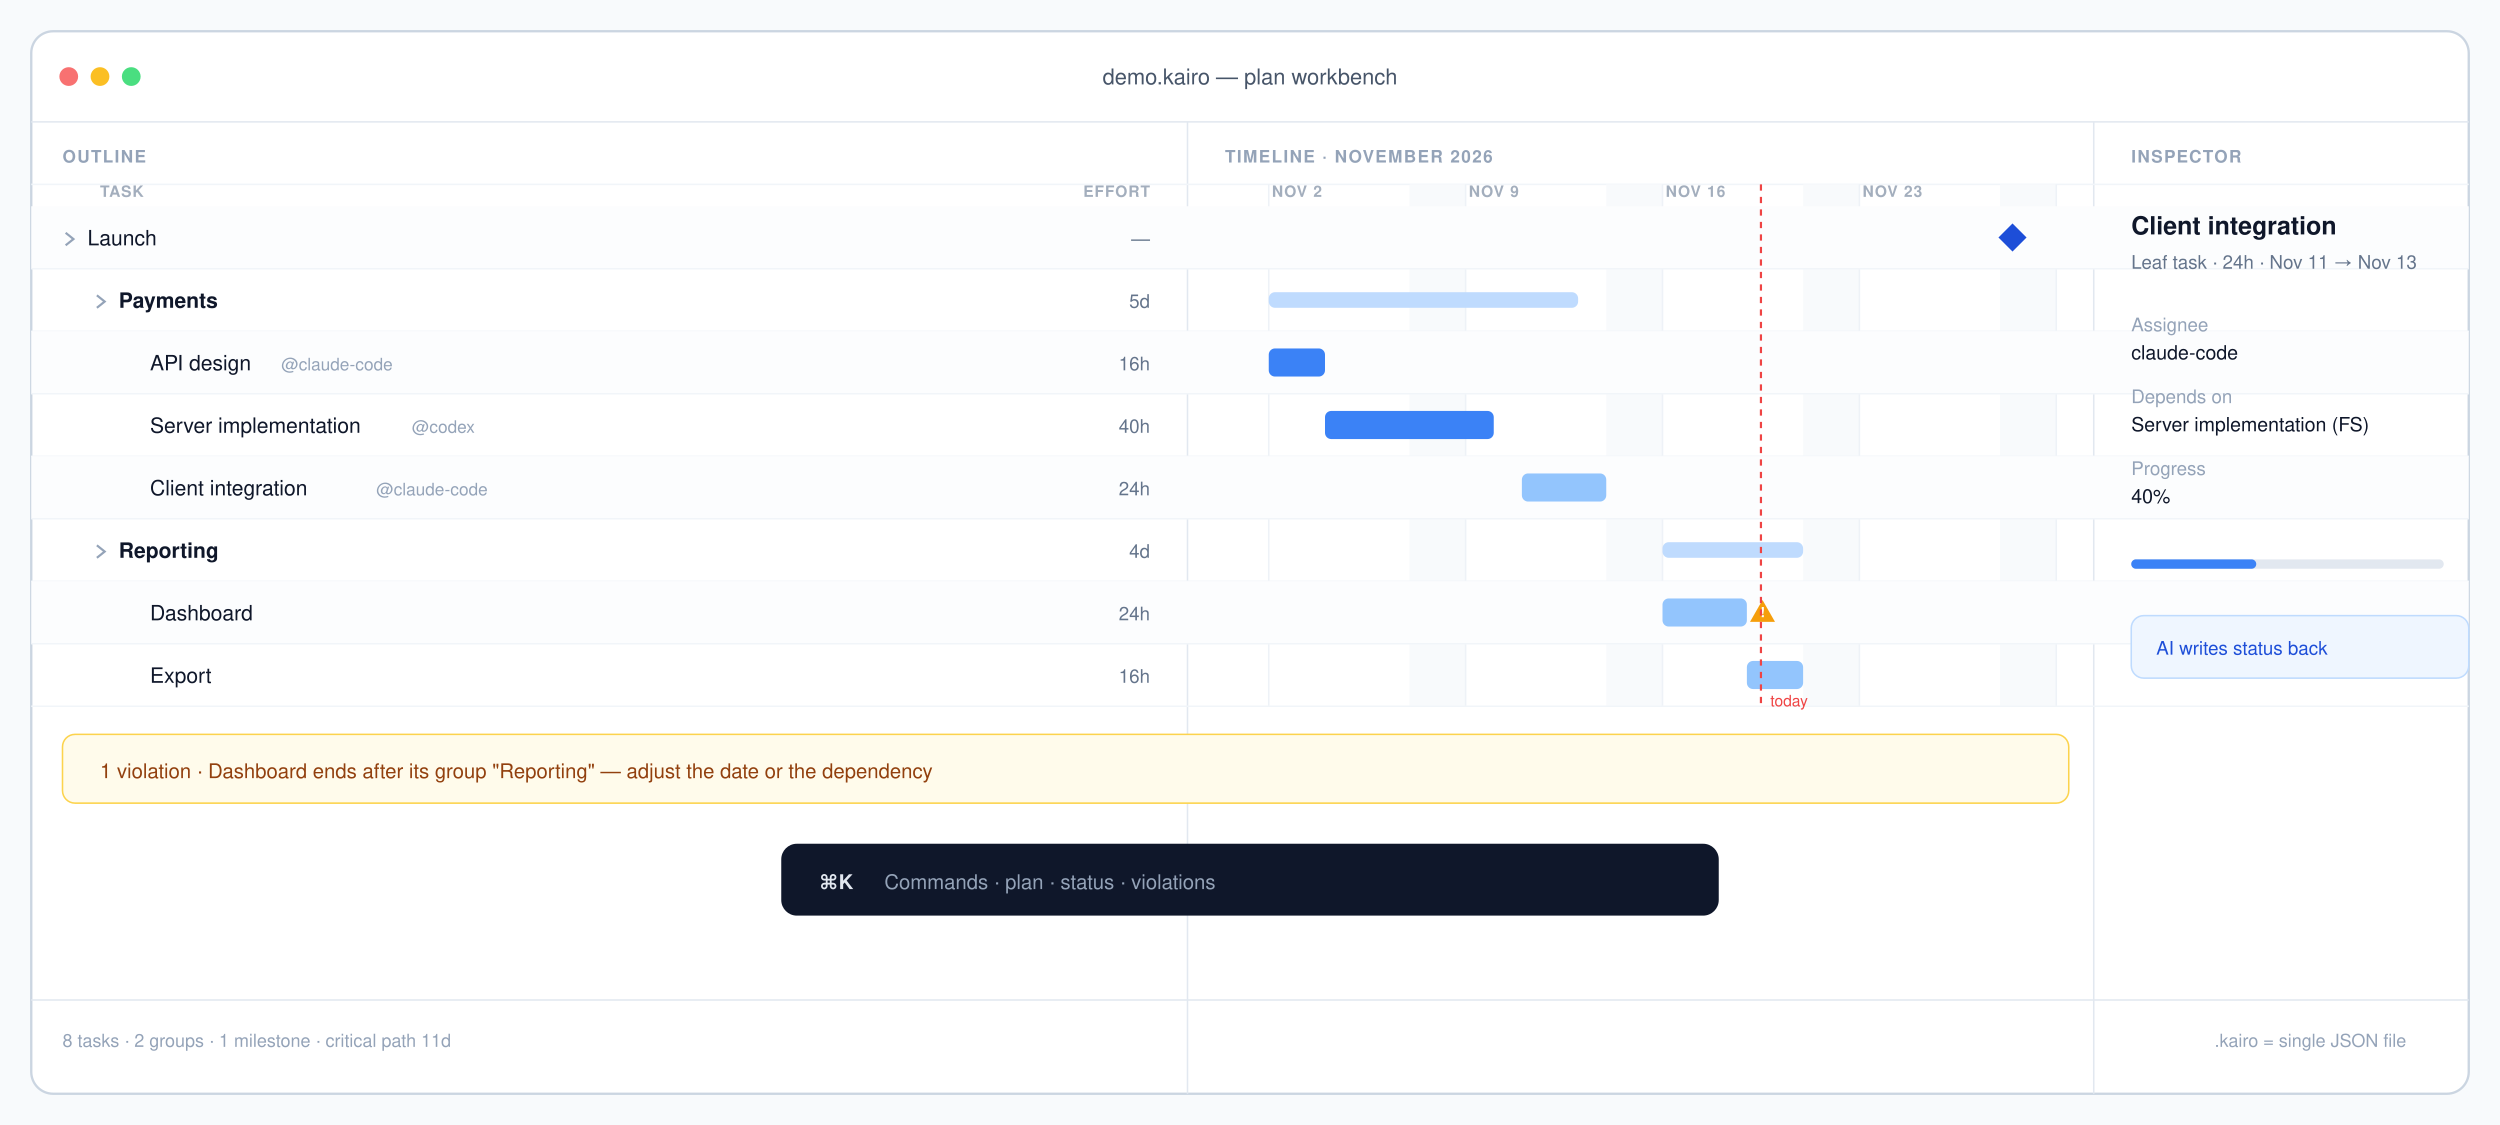
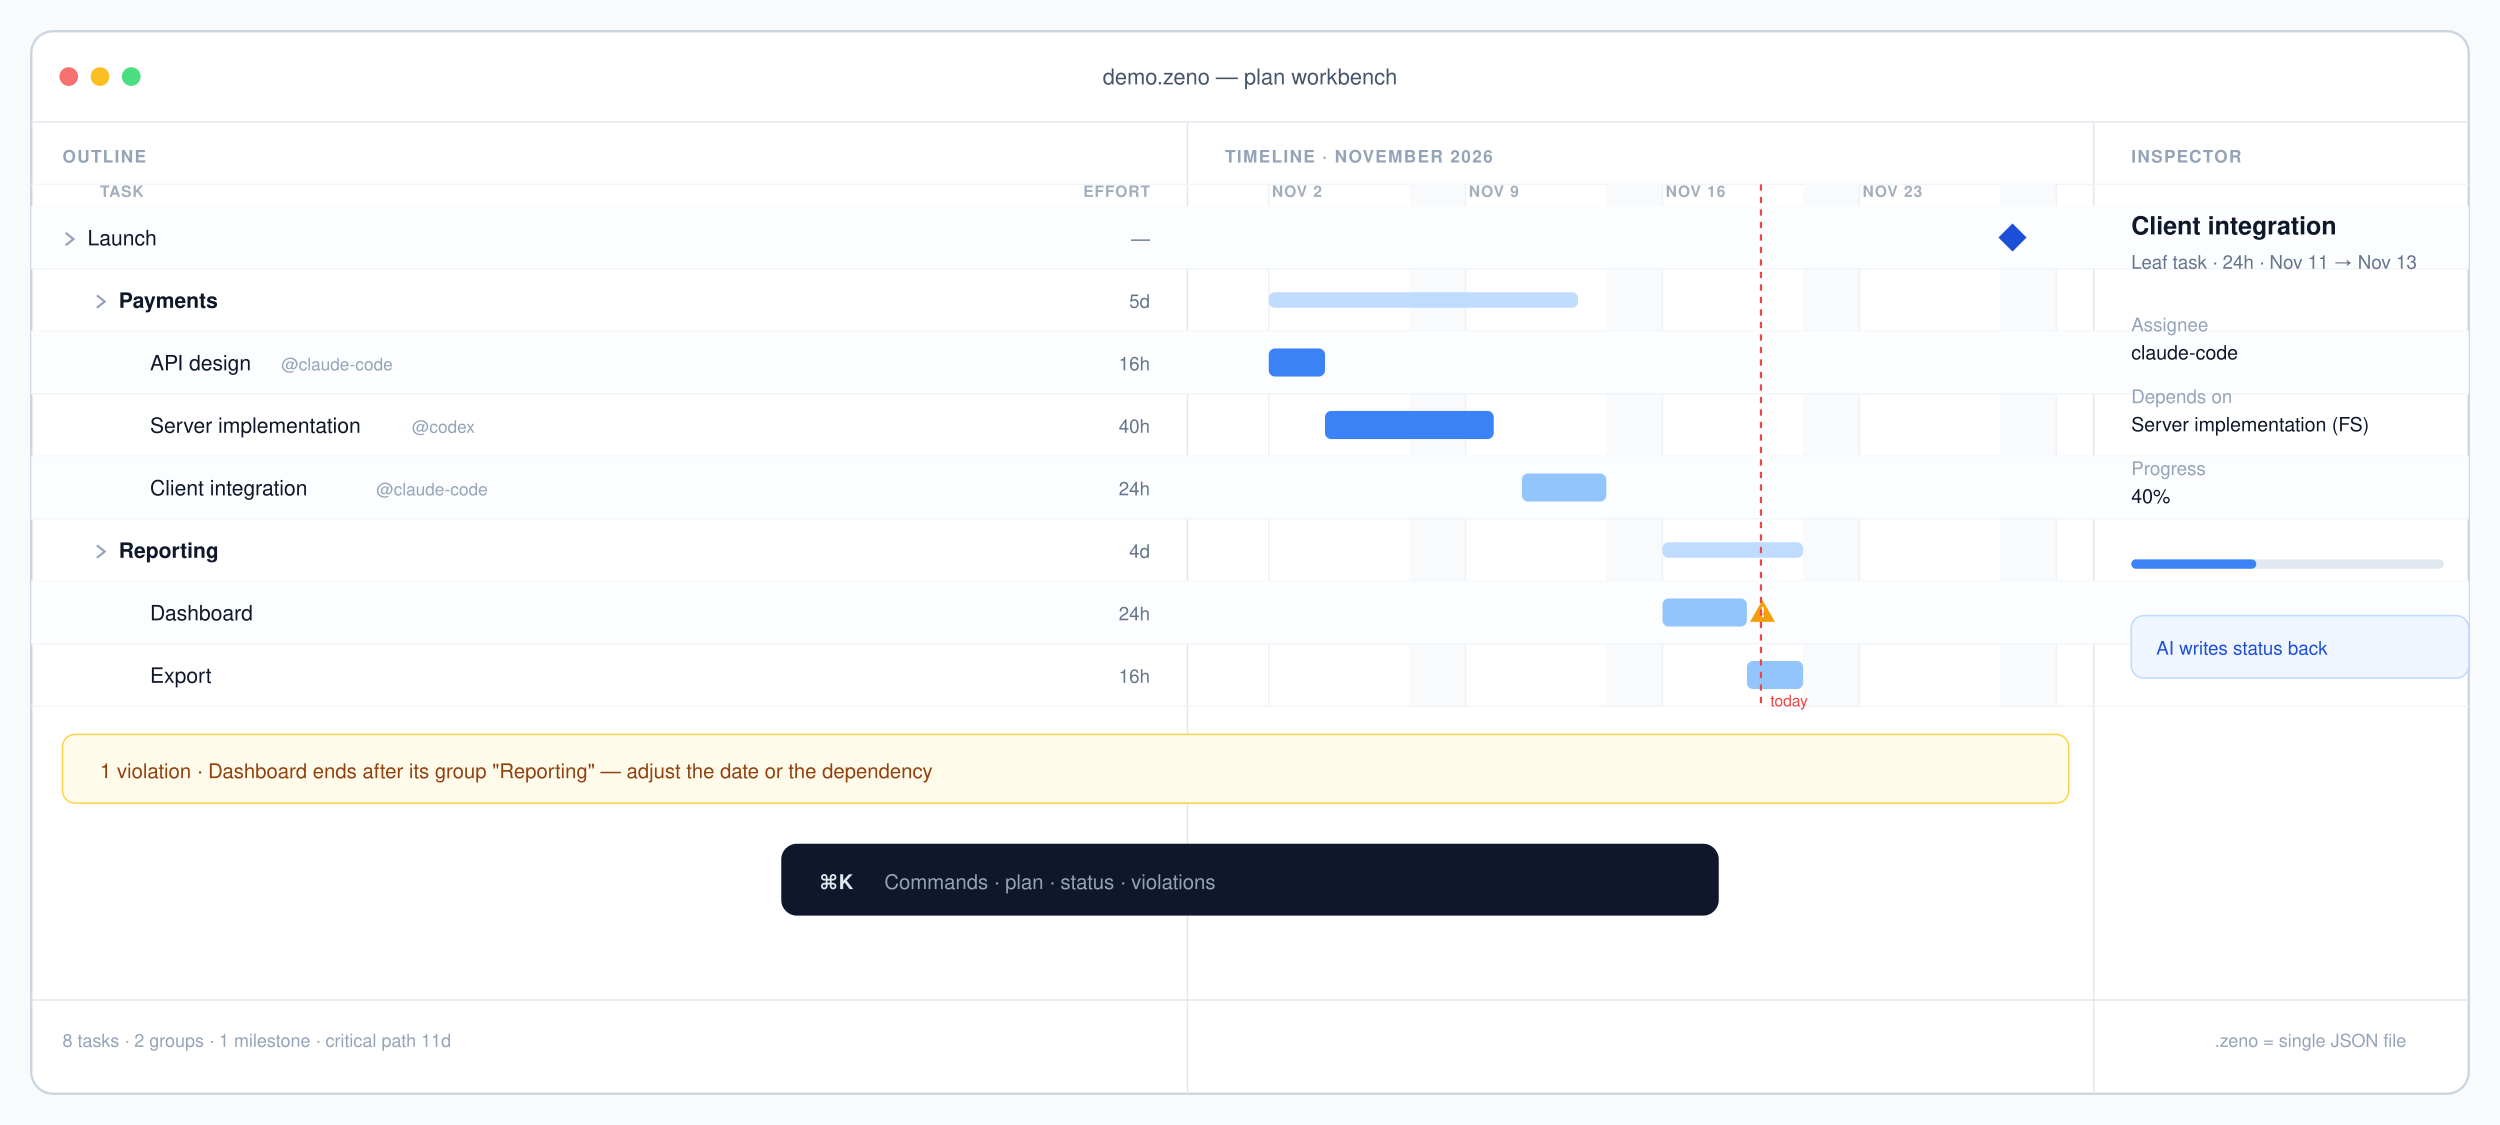
<svg xmlns="http://www.w3.org/2000/svg" viewBox="0 0 1600 720" role="img" aria-labelledby="t d">
  <style>
  .win-title { font: 500 14px -apple-system, "Segoe UI", Helvetica, Arial, sans-serif; fill: #475569; }
  .panel { font: 600 11px -apple-system, "Segoe UI", Helvetica, Arial, sans-serif; fill: #94a3b8; letter-spacing: .08em; }
  .col { font: 600 10px -apple-system, "Segoe UI", Helvetica, Arial, sans-serif; fill: #a3aebd; letter-spacing: .06em; }
  .row-task { font: 400 13.5px -apple-system, "Segoe UI", Helvetica, Arial, sans-serif; fill: #0f172a; }
  .row-group { font: 600 13.5px -apple-system, "Segoe UI", Helvetica, Arial, sans-serif; fill: #0f172a; }
  .row-meta { font: 400 11px -apple-system, "Segoe UI", Helvetica, Arial, sans-serif; fill: #94a3b8; }
  .row-effort { font: 400 12px -apple-system, "Segoe UI", Helvetica, Arial, sans-serif; fill: #64748b; }
  .warn { font: 700 9px -apple-system, "Segoe UI", Helvetica, Arial, sans-serif; fill: #ffffff; }
  .today { font: 500 10px -apple-system, "Segoe UI", Helvetica, Arial, sans-serif; fill: #ef4444; }
  .banner { font: 400 13px -apple-system, "Segoe UI", Helvetica, Arial, sans-serif; fill: #92400e; }
  .palette { font: 600 13px -apple-system, "Segoe UI", Helvetica, Arial, sans-serif; fill: #e2e8f0; }
  .palette-hint { font: 400 13px -apple-system, "Segoe UI", Helvetica, Arial, sans-serif; fill: #94a3b8; }
  .insp-title { font: 600 16px -apple-system, "Segoe UI", Helvetica, Arial, sans-serif; fill: #0f172a; }
  .insp-sub { font: 400 12px -apple-system, "Segoe UI", Helvetica, Arial, sans-serif; fill: #64748b; }
  .insp-key { font: 400 12px -apple-system, "Segoe UI", Helvetica, Arial, sans-serif; fill: #94a3b8; }
  .insp-val { font: 400 12.5px -apple-system, "Segoe UI", Helvetica, Arial, sans-serif; fill: #0f172a; }
  .insp-chip { font: 500 12px -apple-system, "Segoe UI", Helvetica, Arial, sans-serif; fill: #1d4ed8; }
  .status { font: 400 11.5px -apple-system, "Segoe UI", Helvetica, Arial, sans-serif; fill: #94a3b8; }
</style>
  <rect width="1600" height="720" fill="#f8fafc" />
  <rect x="20" y="20" width="1560" height="680" rx="14" fill="#ffffff" stroke="#cbd5e1" stroke-width="1.5" />
  <path d="M 20 78 H 1580" stroke="#e2e8f0" stroke-width="1" />
  <circle cx="44" cy="49" r="6" fill="#f87171" />
  <circle cx="64" cy="49" r="6" fill="#fbbf24" />
  <circle cx="84" cy="49" r="6" fill="#4ade80" />
-   <text x="800" y="54" text-anchor="middle" class="win-title">demo.kairo — plan workbench</text>
+   <text x="800" y="54" text-anchor="middle" class="win-title">demo.zeno — plan workbench</text>
  <path d="M 760 78 V 700" stroke="#e2e8f0" stroke-width="1" />
  <path d="M 1340 78 V 700" stroke="#e2e8f0" stroke-width="1" />
  <text x="40" y="104" class="panel">OUTLINE</text>
  <text x="784" y="104" class="panel">TIMELINE · NOVEMBER 2026</text>
  <text x="1364" y="104" class="panel">INSPECTOR</text>
  <path d="M 20 118 H 1580" stroke="#f1f5f9" stroke-width="1" />
  <text x="64" y="126" class="col">TASK</text>
  <text x="736" y="126" text-anchor="end" class="col">EFFORT</text>
  <rect x="902" y="118" width="36" height="334" fill="#f8fafc" />
  <path d="M 812 118 V 452" stroke="#eef2f7" stroke-width="1" />
  <text x="814" y="126" class="col">NOV 2</text>
  <rect x="1028" y="118" width="36" height="334" fill="#f8fafc" />
  <path d="M 938 118 V 452" stroke="#eef2f7" stroke-width="1" />
  <text x="940" y="126" class="col">NOV 9</text>
  <rect x="1154" y="118" width="36" height="334" fill="#f8fafc" />
  <path d="M 1064 118 V 452" stroke="#eef2f7" stroke-width="1" />
  <text x="1066" y="126" class="col">NOV 16</text>
  <rect x="1280" y="118" width="36" height="334" fill="#f8fafc" />
  <path d="M 1190 118 V 452" stroke="#eef2f7" stroke-width="1" />
  <text x="1192" y="126" class="col">NOV 23</text>
  <path d="M 1316 118 V 452" stroke="#eef2f7" stroke-width="1" />
  <rect x="20" y="132" width="1560" height="40" fill="#fcfdfe" />
  <path d="M 42 149 l 5 4 l -5 4" fill="none" stroke="#94a3b8" stroke-width="1.4" />
  <text x="56" y="157" class="row-task">Launch</text>
  <text x="736" y="157" text-anchor="end" class="row-effort">—</text>
  <path d="M 1288 143 L 1297 152 L 1288 161 L 1279 152 Z" fill="#1d4ed8" />
  <path d="M 20 172 H 1580" stroke="#f1f5f9" stroke-width="1" />
  <path d="M 62 189 l 5 4 l -5 4" fill="none" stroke="#94a3b8" stroke-width="1.4" />
  <text x="76" y="197" class="row-group">Payments</text>
  <text x="736" y="197" text-anchor="end" class="row-effort">5d</text>
  <rect x="812" y="187" width="198" height="10" rx="4" fill="#bfdbfe" />
  <path d="M 20 212 H 1580" stroke="#f1f5f9" stroke-width="1" />
  <rect x="20" y="212" width="1560" height="40" fill="#fcfdfe" />
  <text x="96" y="237" class="row-task">API design</text>
  <text x="180" y="237" class="row-meta">@claude-code</text>
  <text x="736" y="237" text-anchor="end" class="row-effort">16h</text>
  <rect x="812" y="223" width="36" height="18" rx="4" fill="#3b82f6" />
  <path d="M 20 252 H 1580" stroke="#f1f5f9" stroke-width="1" />
  <text x="96" y="277" class="row-task">Server implementation</text>
  <text x="263.6" y="277" class="row-meta">@codex</text>
  <text x="736" y="277" text-anchor="end" class="row-effort">40h</text>
  <rect x="848" y="263" width="108" height="18" rx="4" fill="#3b82f6" />
  <path d="M 20 292 H 1580" stroke="#f1f5f9" stroke-width="1" />
  <rect x="20" y="292" width="1560" height="40" fill="#fcfdfe" />
  <text x="96" y="317" class="row-task">Client integration</text>
  <text x="240.8" y="317" class="row-meta">@claude-code</text>
  <text x="736" y="317" text-anchor="end" class="row-effort">24h</text>
  <rect x="974" y="303" width="54" height="18" rx="4" fill="#93c5fd" />
  <path d="M 20 332 H 1580" stroke="#f1f5f9" stroke-width="1" />
  <path d="M 62 349 l 5 4 l -5 4" fill="none" stroke="#94a3b8" stroke-width="1.4" />
  <text x="76" y="357" class="row-group">Reporting</text>
  <text x="736" y="357" text-anchor="end" class="row-effort">4d</text>
  <rect x="1064" y="347" width="90" height="10" rx="4" fill="#bfdbfe" />
  <path d="M 20 372 H 1580" stroke="#f1f5f9" stroke-width="1" />
  <rect x="20" y="372" width="1560" height="40" fill="#fcfdfe" />
  <text x="96" y="397" class="row-task">Dashboard</text>
  <text x="736" y="397" text-anchor="end" class="row-effort">24h</text>
  <rect x="1064" y="383" width="54" height="18" rx="4" fill="#93c5fd" />
  <path d="M 1128 384 L 1136 398 H 1120 Z" fill="#f59e0b" />
  <text x="1128" y="395" text-anchor="middle" class="warn">!</text>
  <path d="M 20 412 H 1580" stroke="#f1f5f9" stroke-width="1" />
  <text x="96" y="437" class="row-task">Export</text>
  <text x="736" y="437" text-anchor="end" class="row-effort">16h</text>
  <rect x="1118" y="423" width="36" height="18" rx="4" fill="#93c5fd" />
  <path d="M 20 452 H 1580" stroke="#f1f5f9" stroke-width="1" />
  <path d="M 1127 118 V 452" stroke="#ef4444" stroke-width="1.4" stroke-dasharray="4 4" />
  <text x="1133" y="452" class="today">today</text>
  <rect x="40" y="470" width="1284" height="44" rx="8" fill="#fffbeb" stroke="#fcd34d" stroke-width="1" />
  <text x="64" y="498" class="banner">1 violation · Dashboard ends after its group "Reporting" — adjust the date or the dependency</text>
  <rect x="500" y="540" width="600" height="46" rx="10" fill="#0f172a" />
  <text x="524" y="569" class="palette">⌘K</text>
  <text x="566" y="569" class="palette-hint">Commands · plan · status · violations</text>
  <text x="1364" y="150" class="insp-title">Client integration</text>
  <text x="1364" y="172" class="insp-sub">Leaf task · 24h · Nov 11 → Nov 13</text>
  <text x="1364" y="212" class="insp-key">Assignee</text>
  <text x="1364" y="230" class="insp-val">claude-code</text>
  <text x="1364" y="258" class="insp-key">Depends on</text>
  <text x="1364" y="276" class="insp-val">Server implementation (FS)</text>
  <text x="1364" y="304" class="insp-key">Progress</text>
  <text x="1364" y="322" class="insp-val">40%</text>
  <rect x="1364" y="358" width="200" height="6" rx="3" fill="#e2e8f0" />
  <rect x="1364" y="358" width="80" height="6" rx="3" fill="#3b82f6" />
  <rect x="1364" y="394" width="216" height="40" rx="8" fill="#eff6ff" stroke="#bfdbfe" stroke-width="1" />
  <text x="1380" y="419" class="insp-chip">AI writes status back</text>
  <path d="M 20 640 H 1580" stroke="#e2e8f0" stroke-width="1" />
  <text x="40" y="670" class="status">8 tasks · 2 groups · 1 milestone · critical path 11d</text>
-   <text x="1540" y="670" text-anchor="end" class="status">.kairo = single JSON file</text>
+   <text x="1540" y="670" text-anchor="end" class="status">.zeno = single JSON file</text>
</svg>
